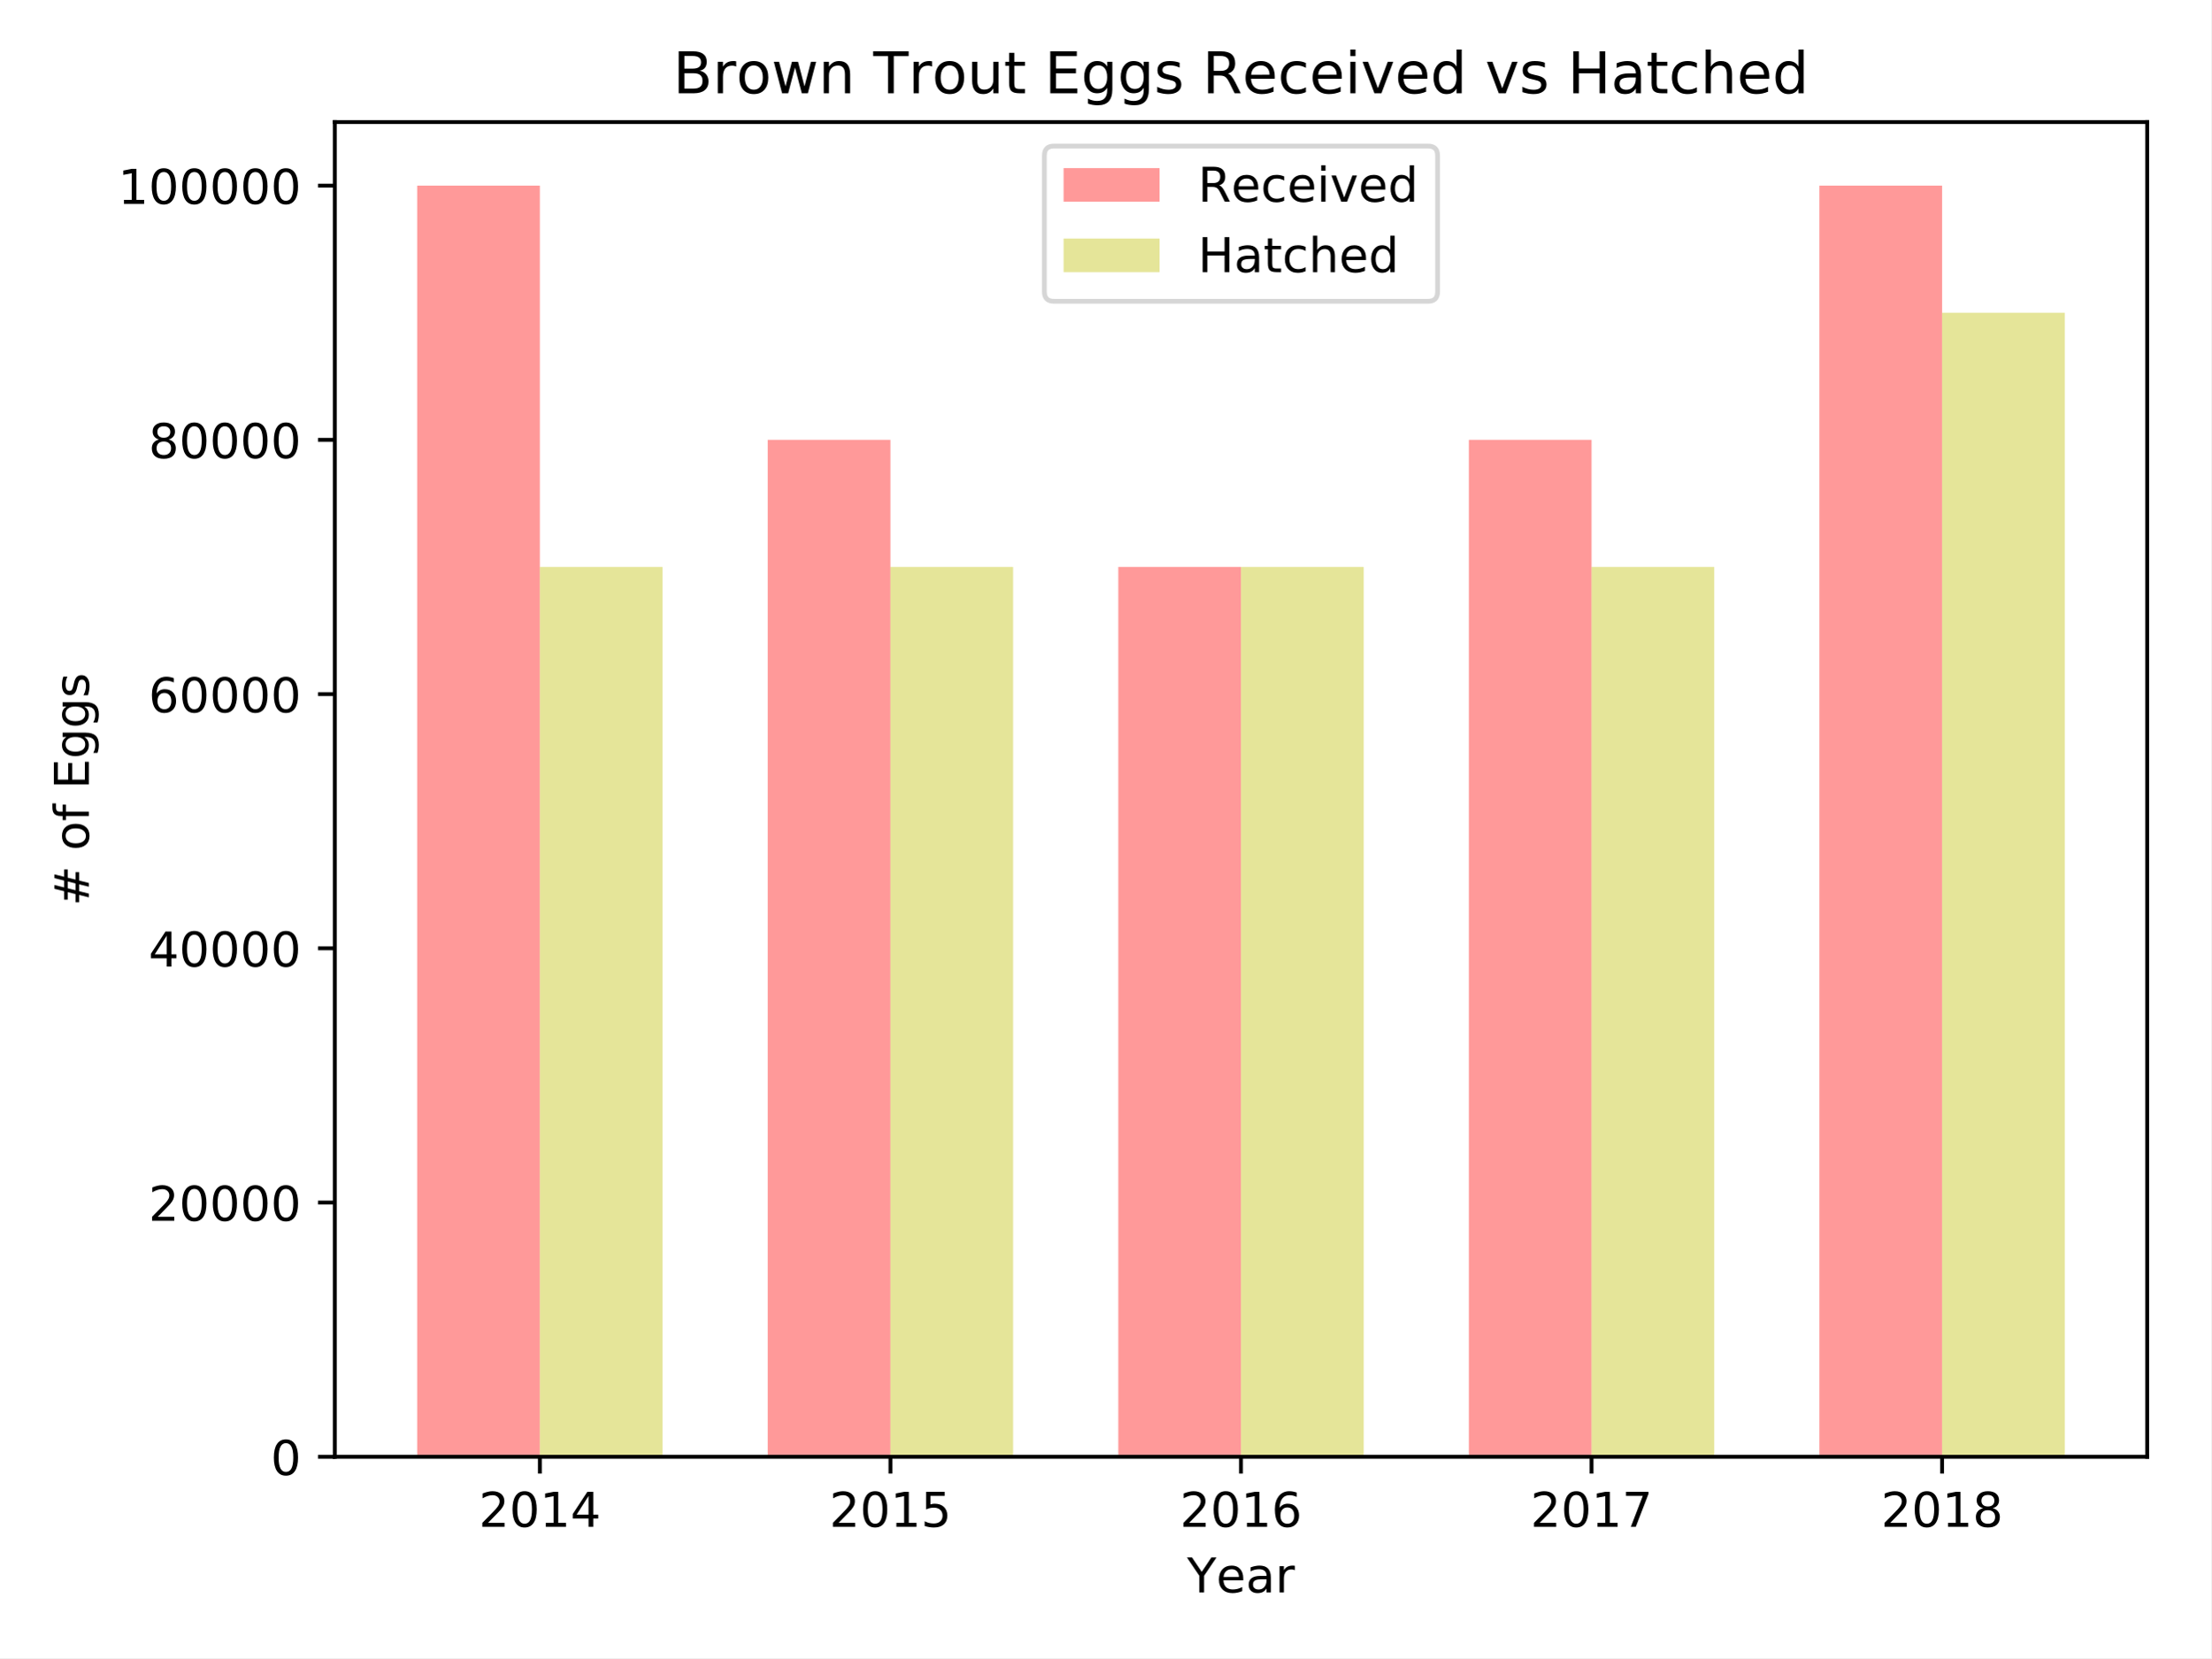
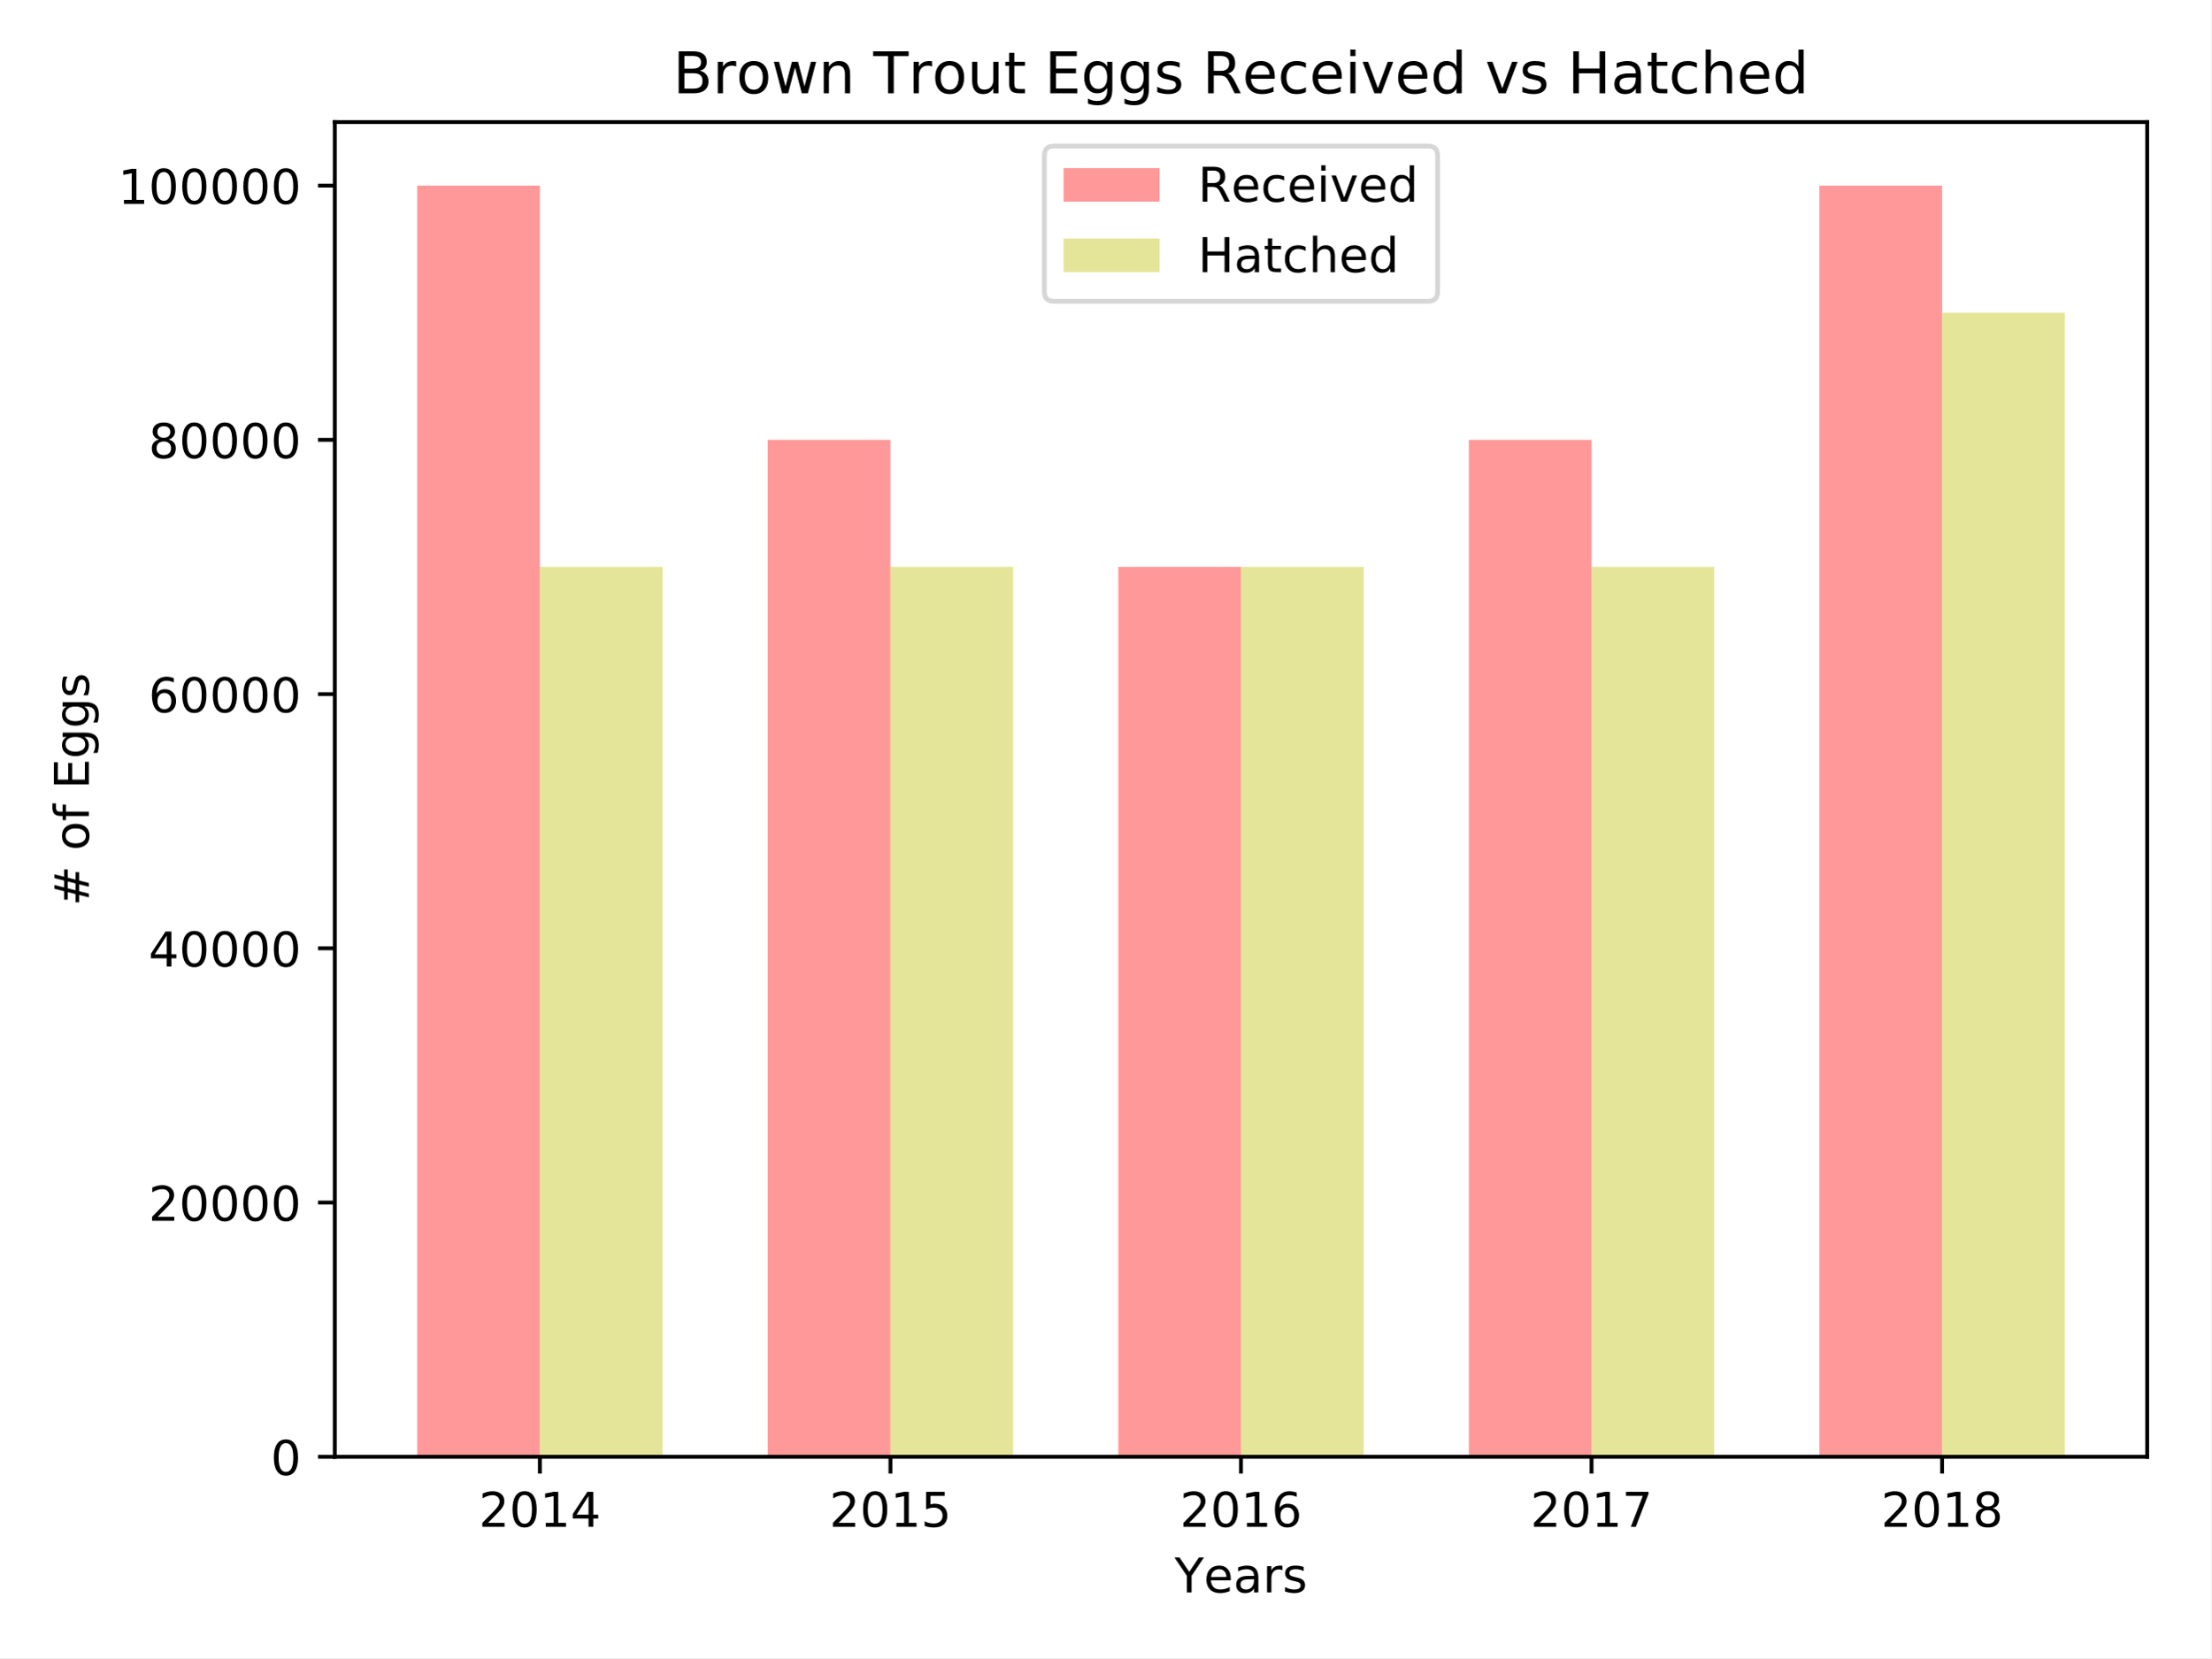
<svg xmlns="http://www.w3.org/2000/svg" xmlns:xlink="http://www.w3.org/1999/xlink" height="345.6pt" version="1.1" viewBox="0 0 460.8 345.6" width="460.8pt">
  <defs>
    <style type="text/css">
*{stroke-linecap:butt;stroke-linejoin:round;}
  </style>
  </defs>
  <g id="figure_1">
    <g id="patch_1">
      <path d="M 0 345.6  L 460.8 345.6  L 460.8 0  L 0 0  z " style="fill:#ffffff;" />
    </g>
    <g id="axes_1">
      <g id="patch_2">
        <path d="M 69.77 303.64  L 447.48 303.64  L 447.48 25.44  L 69.77 25.44  z " style="fill:#ffffff;" />
      </g>
      <g id="patch_3">
-         <path clip-path="url(#p0006f251b3)" d="M 86.939 303.64  L 112.509 303.64  L 112.509 38.688  L 86.939 38.688  z " style="fill:#ff0000;opacity:0.4;" />
+         <path clip-path="url(#pccfe2b67bb)" d="M 86.939 303.64  L 112.509 303.64  L 112.509 38.688  L 86.939 38.688  z " style="fill:#ff0000;opacity:0.4;" />
      </g>
      <g id="patch_4">
-         <path clip-path="url(#p0006f251b3)" d="M 159.997 303.64  L 185.567 303.64  L 185.567 91.678  L 159.997 91.678  z " style="fill:#ff0000;opacity:0.4;" />
+         <path clip-path="url(#pccfe2b67bb)" d="M 159.997 303.64  L 185.567 303.64  L 185.567 91.678  L 159.997 91.678  z " style="fill:#ff0000;opacity:0.4;" />
      </g>
      <g id="patch_5">
-         <path clip-path="url(#p0006f251b3)" d="M 233.055 303.64  L 258.625 303.64  L 258.625 118.173  L 233.055 118.173  z " style="fill:#ff0000;opacity:0.4;" />
+         <path clip-path="url(#pccfe2b67bb)" d="M 233.055 303.64  L 258.625 303.64  L 258.625 118.173  L 233.055 118.173  z " style="fill:#ff0000;opacity:0.4;" />
      </g>
      <g id="patch_6">
-         <path clip-path="url(#p0006f251b3)" d="M 306.113 303.64  L 331.683 303.64  L 331.683 91.678  L 306.113 91.678  z " style="fill:#ff0000;opacity:0.4;" />
+         <path clip-path="url(#pccfe2b67bb)" d="M 306.113 303.64  L 331.683 303.64  L 331.683 91.678  L 306.113 91.678  z " style="fill:#ff0000;opacity:0.4;" />
      </g>
      <g id="patch_7">
-         <path clip-path="url(#p0006f251b3)" d="M 379.171 303.64  L 404.741 303.64  L 404.741 38.688  L 379.171 38.688  z " style="fill:#ff0000;opacity:0.4;" />
+         <path clip-path="url(#pccfe2b67bb)" d="M 379.171 303.64  L 404.741 303.64  L 404.741 38.688  L 379.171 38.688  z " style="fill:#ff0000;opacity:0.4;" />
      </g>
      <g id="patch_8">
-         <path clip-path="url(#p0006f251b3)" d="M 112.509 303.64  L 138.079 303.64  L 138.079 118.173  L 112.509 118.173  z " style="fill:#bfbf00;opacity:0.4;" />
+         <path clip-path="url(#pccfe2b67bb)" d="M 112.509 303.64  L 138.079 303.64  L 138.079 118.173  L 112.509 118.173  z " style="fill:#bfbf00;opacity:0.4;" />
      </g>
      <g id="patch_9">
-         <path clip-path="url(#p0006f251b3)" d="M 185.567 303.64  L 211.137 303.64  L 211.137 118.173  L 185.567 118.173  z " style="fill:#bfbf00;opacity:0.4;" />
+         <path clip-path="url(#pccfe2b67bb)" d="M 185.567 303.64  L 211.137 303.64  L 211.137 118.173  L 185.567 118.173  z " style="fill:#bfbf00;opacity:0.4;" />
      </g>
      <g id="patch_10">
-         <path clip-path="url(#p0006f251b3)" d="M 258.625 303.64  L 284.195 303.64  L 284.195 118.173  L 258.625 118.173  z " style="fill:#bfbf00;opacity:0.4;" />
+         <path clip-path="url(#pccfe2b67bb)" d="M 258.625 303.64  L 284.195 303.64  L 284.195 118.173  L 258.625 118.173  z " style="fill:#bfbf00;opacity:0.4;" />
      </g>
      <g id="patch_11">
-         <path clip-path="url(#p0006f251b3)" d="M 331.683 303.64  L 357.253 303.64  L 357.253 118.173  L 331.683 118.173  z " style="fill:#bfbf00;opacity:0.4;" />
+         <path clip-path="url(#pccfe2b67bb)" d="M 331.683 303.64  L 357.253 303.64  L 357.253 118.173  L 331.683 118.173  z " style="fill:#bfbf00;opacity:0.4;" />
      </g>
      <g id="patch_12">
-         <path clip-path="url(#p0006f251b3)" d="M 404.741 303.64  L 430.311 303.64  L 430.311 65.183  L 404.741 65.183  z " style="fill:#bfbf00;opacity:0.4;" />
+         <path clip-path="url(#pccfe2b67bb)" d="M 404.741 303.64  L 430.311 303.64  L 430.311 65.183  L 404.741 65.183  z " style="fill:#bfbf00;opacity:0.4;" />
      </g>
      <g id="matplotlib.axis_1">
        <g id="xtick_1">
          <g id="line2d_1">
            <defs>
-               <path d="M 0 0  L 0 3.5  " id="m420ff46774" style="stroke:#000000;stroke-width:0.8;" />
-             </defs>
-             <g>
-               <use style="stroke:#000000;stroke-width:0.8;" x="112.509" xlink:href="#m420ff46774" y="303.64" />
+               <path d="M 0 0  L 0 3.5  " id="m0eff36ccbd" style="stroke:#000000;stroke-width:0.8;" />
+             </defs>
+             <g>
+               <use style="stroke:#000000;stroke-width:0.8;" x="112.509" xlink:href="#m0eff36ccbd" y="303.64" />
            </g>
          </g>
          <g id="text_1">
            <defs>
              <path d="M 19.188 8.297  L 53.609 8.297  L 53.609 0  L 7.328 0  L 7.328 8.297  Q 12.938 14.109 22.625 23.891  Q 32.328 33.688 34.812 36.531  Q 39.547 41.844 41.422 45.531  Q 43.312 49.219 43.312 52.781  Q 43.312 58.594 39.234 62.25  Q 35.156 65.922 28.609 65.922  Q 23.969 65.922 18.812 64.312  Q 13.672 62.703 7.812 59.422  L 7.812 69.391  Q 13.766 71.781 18.938 73  Q 24.125 74.219 28.422 74.219  Q 39.75 74.219 46.484 68.547  Q 53.219 62.891 53.219 53.422  Q 53.219 48.922 51.531 44.891  Q 49.859 40.875 45.406 35.406  Q 44.188 33.984 37.641 27.219  Q 31.109 20.453 19.188 8.297  z " id="DejaVuSans-50" />
              <path d="M 31.781 66.406  Q 24.172 66.406 20.328 58.906  Q 16.5 51.422 16.5 36.375  Q 16.5 21.391 20.328 13.891  Q 24.172 6.391 31.781 6.391  Q 39.453 6.391 43.281 13.891  Q 47.125 21.391 47.125 36.375  Q 47.125 51.422 43.281 58.906  Q 39.453 66.406 31.781 66.406  z M 31.781 74.219  Q 44.047 74.219 50.516 64.516  Q 56.984 54.828 56.984 36.375  Q 56.984 17.969 50.516 8.266  Q 44.047 -1.422 31.781 -1.422  Q 19.531 -1.422 13.062 8.266  Q 6.594 17.969 6.594 36.375  Q 6.594 54.828 13.062 64.516  Q 19.531 74.219 31.781 74.219  z " id="DejaVuSans-48" />
              <path d="M 12.406 8.297  L 28.516 8.297  L 28.516 63.922  L 10.984 60.406  L 10.984 69.391  L 28.422 72.906  L 38.281 72.906  L 38.281 8.297  L 54.391 8.297  L 54.391 0  L 12.406 0  z " id="DejaVuSans-49" />
              <path d="M 37.797 64.312  L 12.891 25.391  L 37.797 25.391  z M 35.203 72.906  L 47.609 72.906  L 47.609 25.391  L 58.016 25.391  L 58.016 17.188  L 47.609 17.188  L 47.609 0  L 37.797 0  L 37.797 17.188  L 4.891 17.188  L 4.891 26.703  z " id="DejaVuSans-52" />
            </defs>
            <g transform="translate(99.78395 318.2384)scale(0.1 -0.1)">
              <use xlink:href="#DejaVuSans-50" />
              <use x="63.623" xlink:href="#DejaVuSans-48" />
              <use x="127.246" xlink:href="#DejaVuSans-49" />
              <use x="190.869" xlink:href="#DejaVuSans-52" />
            </g>
          </g>
        </g>
        <g id="xtick_2">
          <g id="line2d_2">
            <g>
-               <use style="stroke:#000000;stroke-width:0.8;" x="185.567" xlink:href="#m420ff46774" y="303.64" />
+               <use style="stroke:#000000;stroke-width:0.8;" x="185.567" xlink:href="#m0eff36ccbd" y="303.64" />
            </g>
          </g>
          <g id="text_2">
            <defs>
              <path d="M 10.797 72.906  L 49.516 72.906  L 49.516 64.594  L 19.828 64.594  L 19.828 46.734  Q 21.969 47.469 24.109 47.828  Q 26.266 48.188 28.422 48.188  Q 40.625 48.188 47.75 41.5  Q 54.891 34.812 54.891 23.391  Q 54.891 11.625 47.562 5.094  Q 40.234 -1.422 26.906 -1.422  Q 22.312 -1.422 17.547 -0.641  Q 12.797 0.141 7.719 1.703  L 7.719 11.625  Q 12.109 9.234 16.797 8.062  Q 21.484 6.891 26.703 6.891  Q 35.156 6.891 40.078 11.328  Q 45.016 15.766 45.016 23.391  Q 45.016 31 40.078 35.438  Q 35.156 39.891 26.703 39.891  Q 22.75 39.891 18.812 39.016  Q 14.891 38.141 10.797 36.281  z " id="DejaVuSans-53" />
            </defs>
            <g transform="translate(172.842 318.2384)scale(0.1 -0.1)">
              <use xlink:href="#DejaVuSans-50" />
              <use x="63.623" xlink:href="#DejaVuSans-48" />
              <use x="127.246" xlink:href="#DejaVuSans-49" />
              <use x="190.869" xlink:href="#DejaVuSans-53" />
            </g>
          </g>
        </g>
        <g id="xtick_3">
          <g id="line2d_3">
            <g>
-               <use style="stroke:#000000;stroke-width:0.8;" x="258.625" xlink:href="#m420ff46774" y="303.64" />
+               <use style="stroke:#000000;stroke-width:0.8;" x="258.625" xlink:href="#m0eff36ccbd" y="303.64" />
            </g>
          </g>
          <g id="text_3">
            <defs>
              <path d="M 33.016 40.375  Q 26.375 40.375 22.484 35.828  Q 18.609 31.297 18.609 23.391  Q 18.609 15.531 22.484 10.953  Q 26.375 6.391 33.016 6.391  Q 39.656 6.391 43.531 10.953  Q 47.406 15.531 47.406 23.391  Q 47.406 31.297 43.531 35.828  Q 39.656 40.375 33.016 40.375  z M 52.594 71.297  L 52.594 62.312  Q 48.875 64.062 45.094 64.984  Q 41.312 65.922 37.594 65.922  Q 27.828 65.922 22.672 59.328  Q 17.531 52.734 16.797 39.406  Q 19.672 43.656 24.016 45.922  Q 28.375 48.188 33.594 48.188  Q 44.578 48.188 50.953 41.516  Q 57.328 34.859 57.328 23.391  Q 57.328 12.156 50.688 5.359  Q 44.047 -1.422 33.016 -1.422  Q 20.359 -1.422 13.672 8.266  Q 6.984 17.969 6.984 36.375  Q 6.984 53.656 15.188 63.938  Q 23.391 74.219 37.203 74.219  Q 40.922 74.219 44.703 73.484  Q 48.484 72.75 52.594 71.297  z " id="DejaVuSans-54" />
            </defs>
            <g transform="translate(245.9 318.2384)scale(0.1 -0.1)">
              <use xlink:href="#DejaVuSans-50" />
              <use x="63.623" xlink:href="#DejaVuSans-48" />
              <use x="127.246" xlink:href="#DejaVuSans-49" />
              <use x="190.869" xlink:href="#DejaVuSans-54" />
            </g>
          </g>
        </g>
        <g id="xtick_4">
          <g id="line2d_4">
            <g>
-               <use style="stroke:#000000;stroke-width:0.8;" x="331.683" xlink:href="#m420ff46774" y="303.64" />
+               <use style="stroke:#000000;stroke-width:0.8;" x="331.683" xlink:href="#m0eff36ccbd" y="303.64" />
            </g>
          </g>
          <g id="text_4">
            <defs>
              <path d="M 8.203 72.906  L 55.078 72.906  L 55.078 68.703  L 28.609 0  L 18.312 0  L 43.219 64.594  L 8.203 64.594  z " id="DejaVuSans-55" />
            </defs>
            <g transform="translate(318.958 318.2384)scale(0.1 -0.1)">
              <use xlink:href="#DejaVuSans-50" />
              <use x="63.623" xlink:href="#DejaVuSans-48" />
              <use x="127.246" xlink:href="#DejaVuSans-49" />
              <use x="190.869" xlink:href="#DejaVuSans-55" />
            </g>
          </g>
        </g>
        <g id="xtick_5">
          <g id="line2d_5">
            <g>
-               <use style="stroke:#000000;stroke-width:0.8;" x="404.741" xlink:href="#m420ff46774" y="303.64" />
+               <use style="stroke:#000000;stroke-width:0.8;" x="404.741" xlink:href="#m0eff36ccbd" y="303.64" />
            </g>
          </g>
          <g id="text_5">
            <defs>
              <path d="M 31.781 34.625  Q 24.75 34.625 20.719 30.859  Q 16.703 27.094 16.703 20.516  Q 16.703 13.922 20.719 10.156  Q 24.75 6.391 31.781 6.391  Q 38.812 6.391 42.859 10.172  Q 46.922 13.969 46.922 20.516  Q 46.922 27.094 42.891 30.859  Q 38.875 34.625 31.781 34.625  z M 21.922 38.812  Q 15.578 40.375 12.031 44.719  Q 8.5 49.078 8.5 55.328  Q 8.5 64.062 14.719 69.141  Q 20.953 74.219 31.781 74.219  Q 42.672 74.219 48.875 69.141  Q 55.078 64.062 55.078 55.328  Q 55.078 49.078 51.531 44.719  Q 48 40.375 41.703 38.812  Q 48.828 37.156 52.797 32.312  Q 56.781 27.484 56.781 20.516  Q 56.781 9.906 50.312 4.234  Q 43.844 -1.422 31.781 -1.422  Q 19.734 -1.422 13.25 4.234  Q 6.781 9.906 6.781 20.516  Q 6.781 27.484 10.781 32.312  Q 14.797 37.156 21.922 38.812  z M 18.312 54.391  Q 18.312 48.734 21.844 45.562  Q 25.391 42.391 31.781 42.391  Q 38.141 42.391 41.719 45.562  Q 45.312 48.734 45.312 54.391  Q 45.312 60.062 41.719 63.234  Q 38.141 66.406 31.781 66.406  Q 25.391 66.406 21.844 63.234  Q 18.312 60.062 18.312 54.391  z " id="DejaVuSans-56" />
            </defs>
            <g transform="translate(392.0161 318.2384)scale(0.1 -0.1)">
              <use xlink:href="#DejaVuSans-50" />
              <use x="63.623" xlink:href="#DejaVuSans-48" />
              <use x="127.246" xlink:href="#DejaVuSans-49" />
              <use x="190.869" xlink:href="#DejaVuSans-56" />
            </g>
          </g>
        </g>
        <g id="text_6">
          <defs>
            <path d="M -0.203 72.906  L 10.406 72.906  L 30.609 42.922  L 50.688 72.906  L 61.281 72.906  L 35.5 34.719  L 35.5 0  L 25.594 0  L 25.594 34.719  z " id="DejaVuSans-89" />
            <path d="M 56.203 29.594  L 56.203 25.203  L 14.891 25.203  Q 15.484 15.922 20.484 11.062  Q 25.484 6.203 34.422 6.203  Q 39.594 6.203 44.453 7.469  Q 49.312 8.734 54.109 11.281  L 54.109 2.781  Q 49.266 0.734 44.188 -0.344  Q 39.109 -1.422 33.891 -1.422  Q 20.797 -1.422 13.156 6.188  Q 5.516 13.812 5.516 26.812  Q 5.516 40.234 12.766 48.109  Q 20.016 56 32.328 56  Q 43.359 56 49.781 48.891  Q 56.203 41.797 56.203 29.594  z M 47.219 32.234  Q 47.125 39.594 43.094 43.984  Q 39.062 48.391 32.422 48.391  Q 24.906 48.391 20.391 44.141  Q 15.875 39.891 15.188 32.172  z " id="DejaVuSans-101" />
            <path d="M 34.281 27.484  Q 23.391 27.484 19.188 25  Q 14.984 22.516 14.984 16.5  Q 14.984 11.719 18.141 8.906  Q 21.297 6.109 26.703 6.109  Q 34.188 6.109 38.703 11.406  Q 43.219 16.703 43.219 25.484  L 43.219 27.484  z M 52.203 31.203  L 52.203 0  L 43.219 0  L 43.219 8.297  Q 40.141 3.328 35.547 0.953  Q 30.953 -1.422 24.312 -1.422  Q 15.922 -1.422 10.953 3.297  Q 6 8.016 6 15.922  Q 6 25.141 12.172 29.828  Q 18.359 34.516 30.609 34.516  L 43.219 34.516  L 43.219 35.406  Q 43.219 41.609 39.141 45  Q 35.062 48.391 27.688 48.391  Q 23 48.391 18.547 47.266  Q 14.109 46.141 10.016 43.891  L 10.016 52.203  Q 14.938 54.109 19.578 55.047  Q 24.219 56 28.609 56  Q 40.484 56 46.344 49.844  Q 52.203 43.703 52.203 31.203  z " id="DejaVuSans-97" />
            <path d="M 41.109 46.297  Q 39.594 47.172 37.812 47.578  Q 36.031 48 33.891 48  Q 26.266 48 22.188 43.047  Q 18.109 38.094 18.109 28.812  L 18.109 0  L 9.078 0  L 9.078 54.688  L 18.109 54.688  L 18.109 46.188  Q 20.953 51.172 25.484 53.578  Q 30.031 56 36.531 56  Q 37.453 56 38.578 55.875  Q 39.703 55.766 41.062 55.516  z " id="DejaVuSans-114" />
+             <path d="M 44.281 53.078  L 44.281 44.578  Q 40.484 46.531 36.375 47.5  Q 32.281 48.484 27.875 48.484  Q 21.188 48.484 17.844 46.438  Q 14.5 44.391 14.5 40.281  Q 14.5 37.156 16.891 35.375  Q 19.281 33.594 26.516 31.984  L 29.594 31.297  Q 39.156 29.25 43.188 25.516  Q 47.219 21.781 47.219 15.094  Q 47.219 7.469 41.188 3.016  Q 35.156 -1.422 24.609 -1.422  Q 20.219 -1.422 15.453 -0.562  Q 10.688 0.297 5.422 2  L 5.422 11.281  Q 10.406 8.688 15.234 7.391  Q 20.062 6.109 24.812 6.109  Q 31.156 6.109 34.562 8.281  Q 37.984 10.453 37.984 14.406  Q 37.984 18.062 35.516 20.016  Q 33.062 21.969 24.703 23.781  L 21.578 24.516  Q 13.234 26.266 9.516 29.906  Q 5.812 33.547 5.812 39.891  Q 5.812 47.609 11.281 51.797  Q 16.75 56 26.812 56  Q 31.781 56 36.172 55.266  Q 40.578 54.547 44.281 53.078  z " id="DejaVuSans-115" />
          </defs>
-           <g transform="translate(247.3852 331.9166)scale(0.1 -0.1)">
+           <g transform="translate(244.7805 331.9166)scale(0.1 -0.1)">
            <use xlink:href="#DejaVuSans-89" />
            <use x="60.881" xlink:href="#DejaVuSans-101" />
            <use x="122.404" xlink:href="#DejaVuSans-97" />
            <use x="183.684" xlink:href="#DejaVuSans-114" />
+             <use x="224.797" xlink:href="#DejaVuSans-115" />
          </g>
        </g>
      </g>
      <g id="matplotlib.axis_2">
        <g id="ytick_1">
          <g id="line2d_6">
            <defs>
-               <path d="M 0 0  L -3.5 0  " id="m0c4498c84b" style="stroke:#000000;stroke-width:0.8;" />
-             </defs>
-             <g>
-               <use style="stroke:#000000;stroke-width:0.8;" x="69.77" xlink:href="#m0c4498c84b" y="303.64" />
+               <path d="M 0 0  L -3.5 0  " id="mdb23f930ee" style="stroke:#000000;stroke-width:0.8;" />
+             </defs>
+             <g>
+               <use style="stroke:#000000;stroke-width:0.8;" x="69.77" xlink:href="#mdb23f930ee" y="303.64" />
            </g>
          </g>
          <g id="text_7">
            <g transform="translate(56.4075 307.4392)scale(0.1 -0.1)">
              <use xlink:href="#DejaVuSans-48" />
            </g>
          </g>
        </g>
        <g id="ytick_2">
          <g id="line2d_7">
            <g>
-               <use style="stroke:#000000;stroke-width:0.8;" x="69.77" xlink:href="#m0c4498c84b" y="250.65" />
+               <use style="stroke:#000000;stroke-width:0.8;" x="69.77" xlink:href="#mdb23f930ee" y="250.65" />
            </g>
          </g>
          <g id="text_8">
            <g transform="translate(30.9575 254.4487)scale(0.1 -0.1)">
              <use xlink:href="#DejaVuSans-50" />
              <use x="63.623" xlink:href="#DejaVuSans-48" />
              <use x="127.246" xlink:href="#DejaVuSans-48" />
              <use x="190.869" xlink:href="#DejaVuSans-48" />
              <use x="254.492" xlink:href="#DejaVuSans-48" />
            </g>
          </g>
        </g>
        <g id="ytick_3">
          <g id="line2d_8">
            <g>
-               <use style="stroke:#000000;stroke-width:0.8;" x="69.77" xlink:href="#m0c4498c84b" y="197.659" />
+               <use style="stroke:#000000;stroke-width:0.8;" x="69.77" xlink:href="#mdb23f930ee" y="197.659" />
            </g>
          </g>
          <g id="text_9">
            <g transform="translate(30.9575 201.4583)scale(0.1 -0.1)">
              <use xlink:href="#DejaVuSans-52" />
              <use x="63.623" xlink:href="#DejaVuSans-48" />
              <use x="127.246" xlink:href="#DejaVuSans-48" />
              <use x="190.869" xlink:href="#DejaVuSans-48" />
              <use x="254.492" xlink:href="#DejaVuSans-48" />
            </g>
          </g>
        </g>
        <g id="ytick_4">
          <g id="line2d_9">
            <g>
-               <use style="stroke:#000000;stroke-width:0.8;" x="69.77" xlink:href="#m0c4498c84b" y="144.669" />
+               <use style="stroke:#000000;stroke-width:0.8;" x="69.77" xlink:href="#mdb23f930ee" y="144.669" />
            </g>
          </g>
          <g id="text_10">
            <g transform="translate(30.9575 148.4678)scale(0.1 -0.1)">
              <use xlink:href="#DejaVuSans-54" />
              <use x="63.623" xlink:href="#DejaVuSans-48" />
              <use x="127.246" xlink:href="#DejaVuSans-48" />
              <use x="190.869" xlink:href="#DejaVuSans-48" />
              <use x="254.492" xlink:href="#DejaVuSans-48" />
            </g>
          </g>
        </g>
        <g id="ytick_5">
          <g id="line2d_10">
            <g>
-               <use style="stroke:#000000;stroke-width:0.8;" x="69.77" xlink:href="#m0c4498c84b" y="91.678" />
+               <use style="stroke:#000000;stroke-width:0.8;" x="69.77" xlink:href="#mdb23f930ee" y="91.678" />
            </g>
          </g>
          <g id="text_11">
            <g transform="translate(30.9575 95.47731)scale(0.1 -0.1)">
              <use xlink:href="#DejaVuSans-56" />
              <use x="63.623" xlink:href="#DejaVuSans-48" />
              <use x="127.246" xlink:href="#DejaVuSans-48" />
              <use x="190.869" xlink:href="#DejaVuSans-48" />
              <use x="254.492" xlink:href="#DejaVuSans-48" />
            </g>
          </g>
        </g>
        <g id="ytick_6">
          <g id="line2d_11">
            <g>
-               <use style="stroke:#000000;stroke-width:0.8;" x="69.77" xlink:href="#m0c4498c84b" y="38.688" />
+               <use style="stroke:#000000;stroke-width:0.8;" x="69.77" xlink:href="#mdb23f930ee" y="38.688" />
            </g>
          </g>
          <g id="text_12">
            <g transform="translate(24.595 42.48684)scale(0.1 -0.1)">
              <use xlink:href="#DejaVuSans-49" />
              <use x="63.623" xlink:href="#DejaVuSans-48" />
              <use x="127.246" xlink:href="#DejaVuSans-48" />
              <use x="190.869" xlink:href="#DejaVuSans-48" />
              <use x="254.492" xlink:href="#DejaVuSans-48" />
              <use x="318.115" xlink:href="#DejaVuSans-48" />
            </g>
          </g>
        </g>
        <g id="text_13">
          <defs>
            <path d="M 51.125 44  L 36.922 44  L 32.812 27.688  L 47.125 27.688  z M 43.797 71.781  L 38.719 51.516  L 52.984 51.516  L 58.109 71.781  L 65.922 71.781  L 60.891 51.516  L 76.125 51.516  L 76.125 44  L 58.984 44  L 54.984 27.688  L 70.516 27.688  L 70.516 20.219  L 53.078 20.219  L 48 0  L 40.188 0  L 45.219 20.219  L 30.906 20.219  L 25.875 0  L 18.016 0  L 23.094 20.219  L 7.719 20.219  L 7.719 27.688  L 24.906 27.688  L 29 44  L 13.281 44  L 13.281 51.516  L 30.906 51.516  L 35.891 71.781  z " id="DejaVuSans-35" />
            <path id="DejaVuSans-32" />
            <path d="M 30.609 48.391  Q 23.391 48.391 19.188 42.75  Q 14.984 37.109 14.984 27.297  Q 14.984 17.484 19.156 11.844  Q 23.344 6.203 30.609 6.203  Q 37.797 6.203 41.984 11.859  Q 46.188 17.531 46.188 27.297  Q 46.188 37.016 41.984 42.703  Q 37.797 48.391 30.609 48.391  z M 30.609 56  Q 42.328 56 49.016 48.375  Q 55.719 40.766 55.719 27.297  Q 55.719 13.875 49.016 6.219  Q 42.328 -1.422 30.609 -1.422  Q 18.844 -1.422 12.172 6.219  Q 5.516 13.875 5.516 27.297  Q 5.516 40.766 12.172 48.375  Q 18.844 56 30.609 56  z " id="DejaVuSans-111" />
            <path d="M 37.109 75.984  L 37.109 68.5  L 28.516 68.5  Q 23.688 68.5 21.797 66.547  Q 19.922 64.594 19.922 59.516  L 19.922 54.688  L 34.719 54.688  L 34.719 47.703  L 19.922 47.703  L 19.922 0  L 10.891 0  L 10.891 47.703  L 2.297 47.703  L 2.297 54.688  L 10.891 54.688  L 10.891 58.5  Q 10.891 67.625 15.141 71.797  Q 19.391 75.984 28.609 75.984  z " id="DejaVuSans-102" />
            <path d="M 9.812 72.906  L 55.906 72.906  L 55.906 64.594  L 19.672 64.594  L 19.672 43.016  L 54.391 43.016  L 54.391 34.719  L 19.672 34.719  L 19.672 8.297  L 56.781 8.297  L 56.781 0  L 9.812 0  z " id="DejaVuSans-69" />
            <path d="M 45.406 27.984  Q 45.406 37.75 41.375 43.109  Q 37.359 48.484 30.078 48.484  Q 22.859 48.484 18.828 43.109  Q 14.797 37.75 14.797 27.984  Q 14.797 18.266 18.828 12.891  Q 22.859 7.516 30.078 7.516  Q 37.359 7.516 41.375 12.891  Q 45.406 18.266 45.406 27.984  z M 54.391 6.781  Q 54.391 -7.172 48.188 -13.984  Q 42 -20.797 29.203 -20.797  Q 24.469 -20.797 20.266 -20.094  Q 16.062 -19.391 12.109 -17.922  L 12.109 -9.188  Q 16.062 -11.328 19.922 -12.344  Q 23.781 -13.375 27.781 -13.375  Q 36.625 -13.375 41.016 -8.766  Q 45.406 -4.156 45.406 5.172  L 45.406 9.625  Q 42.625 4.781 38.281 2.391  Q 33.938 0 27.875 0  Q 17.828 0 11.672 7.656  Q 5.516 15.328 5.516 27.984  Q 5.516 40.672 11.672 48.328  Q 17.828 56 27.875 56  Q 33.938 56 38.281 53.609  Q 42.625 51.219 45.406 46.391  L 45.406 54.688  L 54.391 54.688  z " id="DejaVuSans-103" />
-             <path d="M 44.281 53.078  L 44.281 44.578  Q 40.484 46.531 36.375 47.5  Q 32.281 48.484 27.875 48.484  Q 21.188 48.484 17.844 46.438  Q 14.5 44.391 14.5 40.281  Q 14.5 37.156 16.891 35.375  Q 19.281 33.594 26.516 31.984  L 29.594 31.297  Q 39.156 29.25 43.188 25.516  Q 47.219 21.781 47.219 15.094  Q 47.219 7.469 41.188 3.016  Q 35.156 -1.422 24.609 -1.422  Q 20.219 -1.422 15.453 -0.562  Q 10.688 0.297 5.422 2  L 5.422 11.281  Q 10.406 8.688 15.234 7.391  Q 20.062 6.109 24.812 6.109  Q 31.156 6.109 34.562 8.281  Q 37.984 10.453 37.984 14.406  Q 37.984 18.062 35.516 20.016  Q 33.062 21.969 24.703 23.781  L 21.578 24.516  Q 13.234 26.266 9.516 29.906  Q 5.812 33.547 5.812 39.891  Q 5.812 47.609 11.281 51.797  Q 16.75 56 26.812 56  Q 31.781 56 36.172 55.266  Q 40.578 54.547 44.281 53.078  z " id="DejaVuSans-115" />
          </defs>
          <g transform="translate(18.51531 188.84)rotate(-90)scale(0.1 -0.1)">
            <use xlink:href="#DejaVuSans-35" />
            <use x="83.789" xlink:href="#DejaVuSans-32" />
            <use x="115.576" xlink:href="#DejaVuSans-111" />
            <use x="176.758" xlink:href="#DejaVuSans-102" />
            <use x="211.963" xlink:href="#DejaVuSans-32" />
            <use x="243.75" xlink:href="#DejaVuSans-69" />
            <use x="306.934" xlink:href="#DejaVuSans-103" />
            <use x="370.41" xlink:href="#DejaVuSans-103" />
            <use x="433.887" xlink:href="#DejaVuSans-115" />
          </g>
        </g>
      </g>
      <g id="patch_13">
        <path d="M 69.77 303.64  L 69.77 25.44  " style="fill:none;stroke:#000000;stroke-linecap:square;stroke-linejoin:miter;stroke-width:0.8;" />
      </g>
      <g id="patch_14">
        <path d="M 447.48 303.64  L 447.48 25.44  " style="fill:none;stroke:#000000;stroke-linecap:square;stroke-linejoin:miter;stroke-width:0.8;" />
      </g>
      <g id="patch_15">
        <path d="M 69.77 303.64  L 447.48 303.64  " style="fill:none;stroke:#000000;stroke-linecap:square;stroke-linejoin:miter;stroke-width:0.8;" />
      </g>
      <g id="patch_16">
        <path d="M 69.77 25.44  L 447.48 25.44  " style="fill:none;stroke:#000000;stroke-linecap:square;stroke-linejoin:miter;stroke-width:0.8;" />
      </g>
      <g id="text_14">
        <defs>
          <path d="M 19.672 34.812  L 19.672 8.109  L 35.5 8.109  Q 43.453 8.109 47.281 11.406  Q 51.125 14.703 51.125 21.484  Q 51.125 28.328 47.281 31.562  Q 43.453 34.812 35.5 34.812  z M 19.672 64.797  L 19.672 42.828  L 34.281 42.828  Q 41.5 42.828 45.031 45.531  Q 48.578 48.25 48.578 53.812  Q 48.578 59.328 45.031 62.062  Q 41.5 64.797 34.281 64.797  z M 9.812 72.906  L 35.016 72.906  Q 46.297 72.906 52.391 68.219  Q 58.5 63.531 58.5 54.891  Q 58.5 48.188 55.375 44.234  Q 52.25 40.281 46.188 39.312  Q 53.469 37.75 57.5 32.781  Q 61.531 27.828 61.531 20.406  Q 61.531 10.641 54.891 5.312  Q 48.25 0 35.984 0  L 9.812 0  z " id="DejaVuSans-66" />
          <path d="M 4.203 54.688  L 13.188 54.688  L 24.422 12.016  L 35.594 54.688  L 46.188 54.688  L 57.422 12.016  L 68.609 54.688  L 77.594 54.688  L 63.281 0  L 52.688 0  L 40.922 44.828  L 29.109 0  L 18.5 0  z " id="DejaVuSans-119" />
          <path d="M 54.891 33.016  L 54.891 0  L 45.906 0  L 45.906 32.719  Q 45.906 40.484 42.875 44.328  Q 39.844 48.188 33.797 48.188  Q 26.516 48.188 22.312 43.547  Q 18.109 38.922 18.109 30.906  L 18.109 0  L 9.078 0  L 9.078 54.688  L 18.109 54.688  L 18.109 46.188  Q 21.344 51.125 25.703 53.562  Q 30.078 56 35.797 56  Q 45.219 56 50.047 50.172  Q 54.891 44.344 54.891 33.016  z " id="DejaVuSans-110" />
          <path d="M -0.297 72.906  L 61.375 72.906  L 61.375 64.594  L 35.5 64.594  L 35.5 0  L 25.594 0  L 25.594 64.594  L -0.297 64.594  z " id="DejaVuSans-84" />
          <path d="M 8.5 21.578  L 8.5 54.688  L 17.484 54.688  L 17.484 21.922  Q 17.484 14.156 20.5 10.266  Q 23.531 6.391 29.594 6.391  Q 36.859 6.391 41.078 11.031  Q 45.312 15.672 45.312 23.688  L 45.312 54.688  L 54.297 54.688  L 54.297 0  L 45.312 0  L 45.312 8.406  Q 42.047 3.422 37.719 1  Q 33.406 -1.422 27.688 -1.422  Q 18.266 -1.422 13.375 4.438  Q 8.5 10.297 8.5 21.578  z M 31.109 56  z " id="DejaVuSans-117" />
          <path d="M 18.312 70.219  L 18.312 54.688  L 36.812 54.688  L 36.812 47.703  L 18.312 47.703  L 18.312 18.016  Q 18.312 11.328 20.141 9.422  Q 21.969 7.516 27.594 7.516  L 36.812 7.516  L 36.812 0  L 27.594 0  Q 17.188 0 13.234 3.875  Q 9.281 7.766 9.281 18.016  L 9.281 47.703  L 2.688 47.703  L 2.688 54.688  L 9.281 54.688  L 9.281 70.219  z " id="DejaVuSans-116" />
          <path d="M 44.391 34.188  Q 47.562 33.109 50.562 29.594  Q 53.562 26.078 56.594 19.922  L 66.609 0  L 56 0  L 46.688 18.703  Q 43.062 26.031 39.672 28.422  Q 36.281 30.812 30.422 30.812  L 19.672 30.812  L 19.672 0  L 9.812 0  L 9.812 72.906  L 32.078 72.906  Q 44.578 72.906 50.734 67.672  Q 56.891 62.453 56.891 51.906  Q 56.891 45.016 53.688 40.469  Q 50.484 35.938 44.391 34.188  z M 19.672 64.797  L 19.672 38.922  L 32.078 38.922  Q 39.203 38.922 42.844 42.219  Q 46.484 45.516 46.484 51.906  Q 46.484 58.297 42.844 61.547  Q 39.203 64.797 32.078 64.797  z " id="DejaVuSans-82" />
          <path d="M 48.781 52.594  L 48.781 44.188  Q 44.969 46.297 41.141 47.344  Q 37.312 48.391 33.406 48.391  Q 24.656 48.391 19.812 42.844  Q 14.984 37.312 14.984 27.297  Q 14.984 17.281 19.812 11.734  Q 24.656 6.203 33.406 6.203  Q 37.312 6.203 41.141 7.25  Q 44.969 8.297 48.781 10.406  L 48.781 2.094  Q 45.016 0.344 40.984 -0.531  Q 36.969 -1.422 32.422 -1.422  Q 20.062 -1.422 12.781 6.344  Q 5.516 14.109 5.516 27.297  Q 5.516 40.672 12.859 48.328  Q 20.219 56 33.016 56  Q 37.156 56 41.109 55.141  Q 45.062 54.297 48.781 52.594  z " id="DejaVuSans-99" />
          <path d="M 9.422 54.688  L 18.406 54.688  L 18.406 0  L 9.422 0  z M 9.422 75.984  L 18.406 75.984  L 18.406 64.594  L 9.422 64.594  z " id="DejaVuSans-105" />
          <path d="M 2.984 54.688  L 12.5 54.688  L 29.594 8.797  L 46.688 54.688  L 56.203 54.688  L 35.688 0  L 23.484 0  z " id="DejaVuSans-118" />
          <path d="M 45.406 46.391  L 45.406 75.984  L 54.391 75.984  L 54.391 0  L 45.406 0  L 45.406 8.203  Q 42.578 3.328 38.25 0.953  Q 33.938 -1.422 27.875 -1.422  Q 17.969 -1.422 11.734 6.484  Q 5.516 14.406 5.516 27.297  Q 5.516 40.188 11.734 48.094  Q 17.969 56 27.875 56  Q 33.938 56 38.25 53.625  Q 42.578 51.266 45.406 46.391  z M 14.797 27.297  Q 14.797 17.391 18.875 11.75  Q 22.953 6.109 30.078 6.109  Q 37.203 6.109 41.297 11.75  Q 45.406 17.391 45.406 27.297  Q 45.406 37.203 41.297 42.844  Q 37.203 48.484 30.078 48.484  Q 22.953 48.484 18.875 42.844  Q 14.797 37.203 14.797 27.297  z " id="DejaVuSans-100" />
          <path d="M 9.812 72.906  L 19.672 72.906  L 19.672 43.016  L 55.516 43.016  L 55.516 72.906  L 65.375 72.906  L 65.375 0  L 55.516 0  L 55.516 34.719  L 19.672 34.719  L 19.672 0  L 9.812 0  z " id="DejaVuSans-72" />
          <path d="M 54.891 33.016  L 54.891 0  L 45.906 0  L 45.906 32.719  Q 45.906 40.484 42.875 44.328  Q 39.844 48.188 33.797 48.188  Q 26.516 48.188 22.312 43.547  Q 18.109 38.922 18.109 30.906  L 18.109 0  L 9.078 0  L 9.078 75.984  L 18.109 75.984  L 18.109 46.188  Q 21.344 51.125 25.703 53.562  Q 30.078 56 35.797 56  Q 45.219 56 50.047 50.172  Q 54.891 44.344 54.891 33.016  z " id="DejaVuSans-104" />
        </defs>
        <g transform="translate(140.2637 19.44)scale(0.12 -0.12)">
          <use xlink:href="#DejaVuSans-66" />
          <use x="68.604" xlink:href="#DejaVuSans-114" />
          <use x="109.686" xlink:href="#DejaVuSans-111" />
          <use x="170.867" xlink:href="#DejaVuSans-119" />
          <use x="252.654" xlink:href="#DejaVuSans-110" />
          <use x="316.033" xlink:href="#DejaVuSans-32" />
          <use x="347.82" xlink:href="#DejaVuSans-84" />
          <use x="408.686" xlink:href="#DejaVuSans-114" />
          <use x="449.768" xlink:href="#DejaVuSans-111" />
          <use x="510.949" xlink:href="#DejaVuSans-117" />
          <use x="574.328" xlink:href="#DejaVuSans-116" />
          <use x="613.537" xlink:href="#DejaVuSans-32" />
          <use x="645.324" xlink:href="#DejaVuSans-69" />
          <use x="708.508" xlink:href="#DejaVuSans-103" />
          <use x="771.984" xlink:href="#DejaVuSans-103" />
          <use x="835.461" xlink:href="#DejaVuSans-115" />
          <use x="887.561" xlink:href="#DejaVuSans-32" />
          <use x="919.348" xlink:href="#DejaVuSans-82" />
          <use x="988.768" xlink:href="#DejaVuSans-101" />
          <use x="1050.291" xlink:href="#DejaVuSans-99" />
          <use x="1105.271" xlink:href="#DejaVuSans-101" />
          <use x="1166.795" xlink:href="#DejaVuSans-105" />
          <use x="1194.578" xlink:href="#DejaVuSans-118" />
          <use x="1253.758" xlink:href="#DejaVuSans-101" />
          <use x="1315.281" xlink:href="#DejaVuSans-100" />
          <use x="1378.758" xlink:href="#DejaVuSans-32" />
          <use x="1410.545" xlink:href="#DejaVuSans-118" />
          <use x="1469.725" xlink:href="#DejaVuSans-115" />
          <use x="1521.824" xlink:href="#DejaVuSans-32" />
          <use x="1553.611" xlink:href="#DejaVuSans-72" />
          <use x="1628.807" xlink:href="#DejaVuSans-97" />
          <use x="1690.086" xlink:href="#DejaVuSans-116" />
          <use x="1729.295" xlink:href="#DejaVuSans-99" />
          <use x="1784.275" xlink:href="#DejaVuSans-104" />
          <use x="1847.654" xlink:href="#DejaVuSans-101" />
          <use x="1909.178" xlink:href="#DejaVuSans-100" />
        </g>
      </g>
      <g id="legend_1">
        <g id="patch_17">
          <path d="M 219.652 62.796  L 297.598 62.796  Q 299.598 62.796 299.598 60.796  L 299.598 32.44  Q 299.598 30.44 297.598 30.44  L 219.652 30.44  Q 217.652 30.44 217.652 32.44  L 217.652 60.796  Q 217.652 62.796 219.652 62.796  z " style="fill:#ffffff;opacity:0.8;stroke:#cccccc;stroke-linejoin:miter;" />
        </g>
        <g id="patch_18">
          <path d="M 221.652 42.038  L 241.652 42.038  L 241.652 35.038  L 221.652 35.038  z " style="fill:#ff0000;opacity:0.4;" />
        </g>
        <g id="text_15">
          <g transform="translate(249.6523 42.03844)scale(0.1 -0.1)">
            <use xlink:href="#DejaVuSans-82" />
            <use x="69.42" xlink:href="#DejaVuSans-101" />
            <use x="130.943" xlink:href="#DejaVuSans-99" />
            <use x="185.924" xlink:href="#DejaVuSans-101" />
            <use x="247.447" xlink:href="#DejaVuSans-105" />
            <use x="275.23" xlink:href="#DejaVuSans-118" />
            <use x="334.41" xlink:href="#DejaVuSans-101" />
            <use x="395.934" xlink:href="#DejaVuSans-100" />
          </g>
        </g>
        <g id="patch_19">
          <path d="M 221.652 56.717  L 241.652 56.717  L 241.652 49.717  L 221.652 49.717  z " style="fill:#bfbf00;opacity:0.4;" />
        </g>
        <g id="text_16">
          <g transform="translate(249.6523 56.71656)scale(0.1 -0.1)">
            <use xlink:href="#DejaVuSans-72" />
            <use x="75.195" xlink:href="#DejaVuSans-97" />
            <use x="136.475" xlink:href="#DejaVuSans-116" />
            <use x="175.684" xlink:href="#DejaVuSans-99" />
            <use x="230.664" xlink:href="#DejaVuSans-104" />
            <use x="294.043" xlink:href="#DejaVuSans-101" />
            <use x="355.566" xlink:href="#DejaVuSans-100" />
          </g>
        </g>
      </g>
    </g>
  </g>
  <defs>
-     <clipPath id="p0006f251b3">
+     <clipPath id="pccfe2b67bb">
      <rect height="278.2" width="377.71" x="69.77" y="25.44" />
    </clipPath>
  </defs>
</svg>
